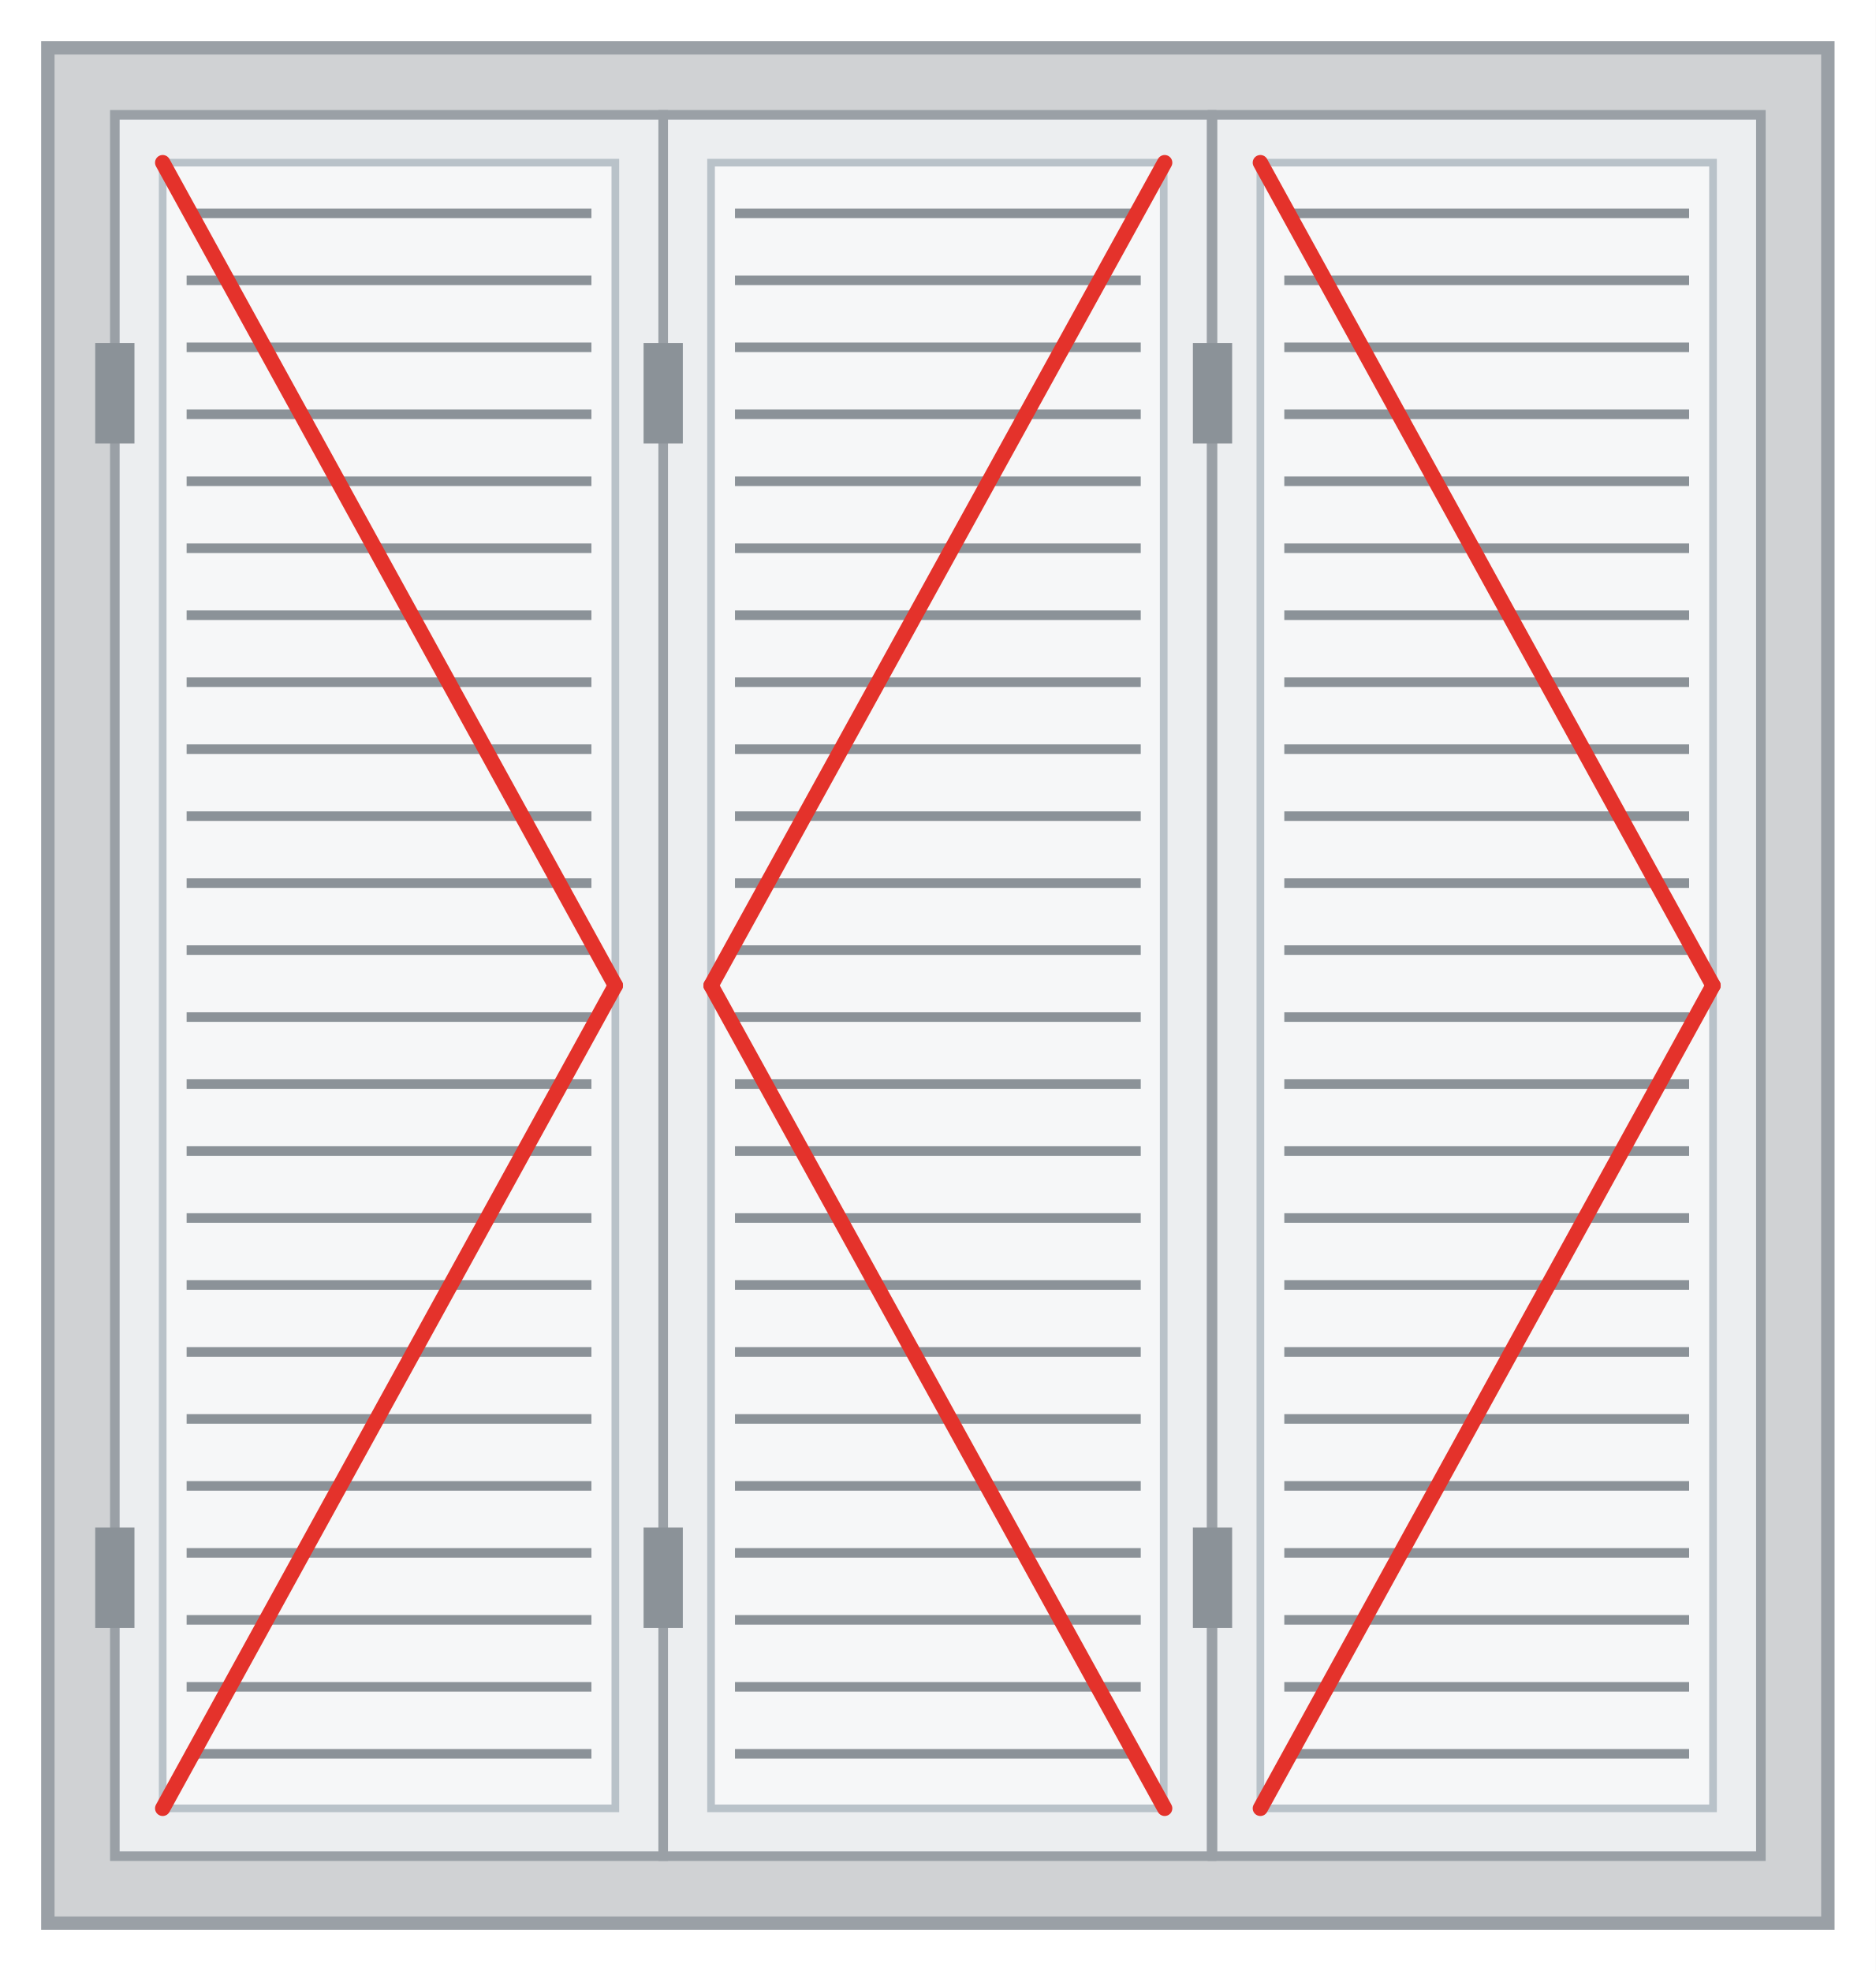
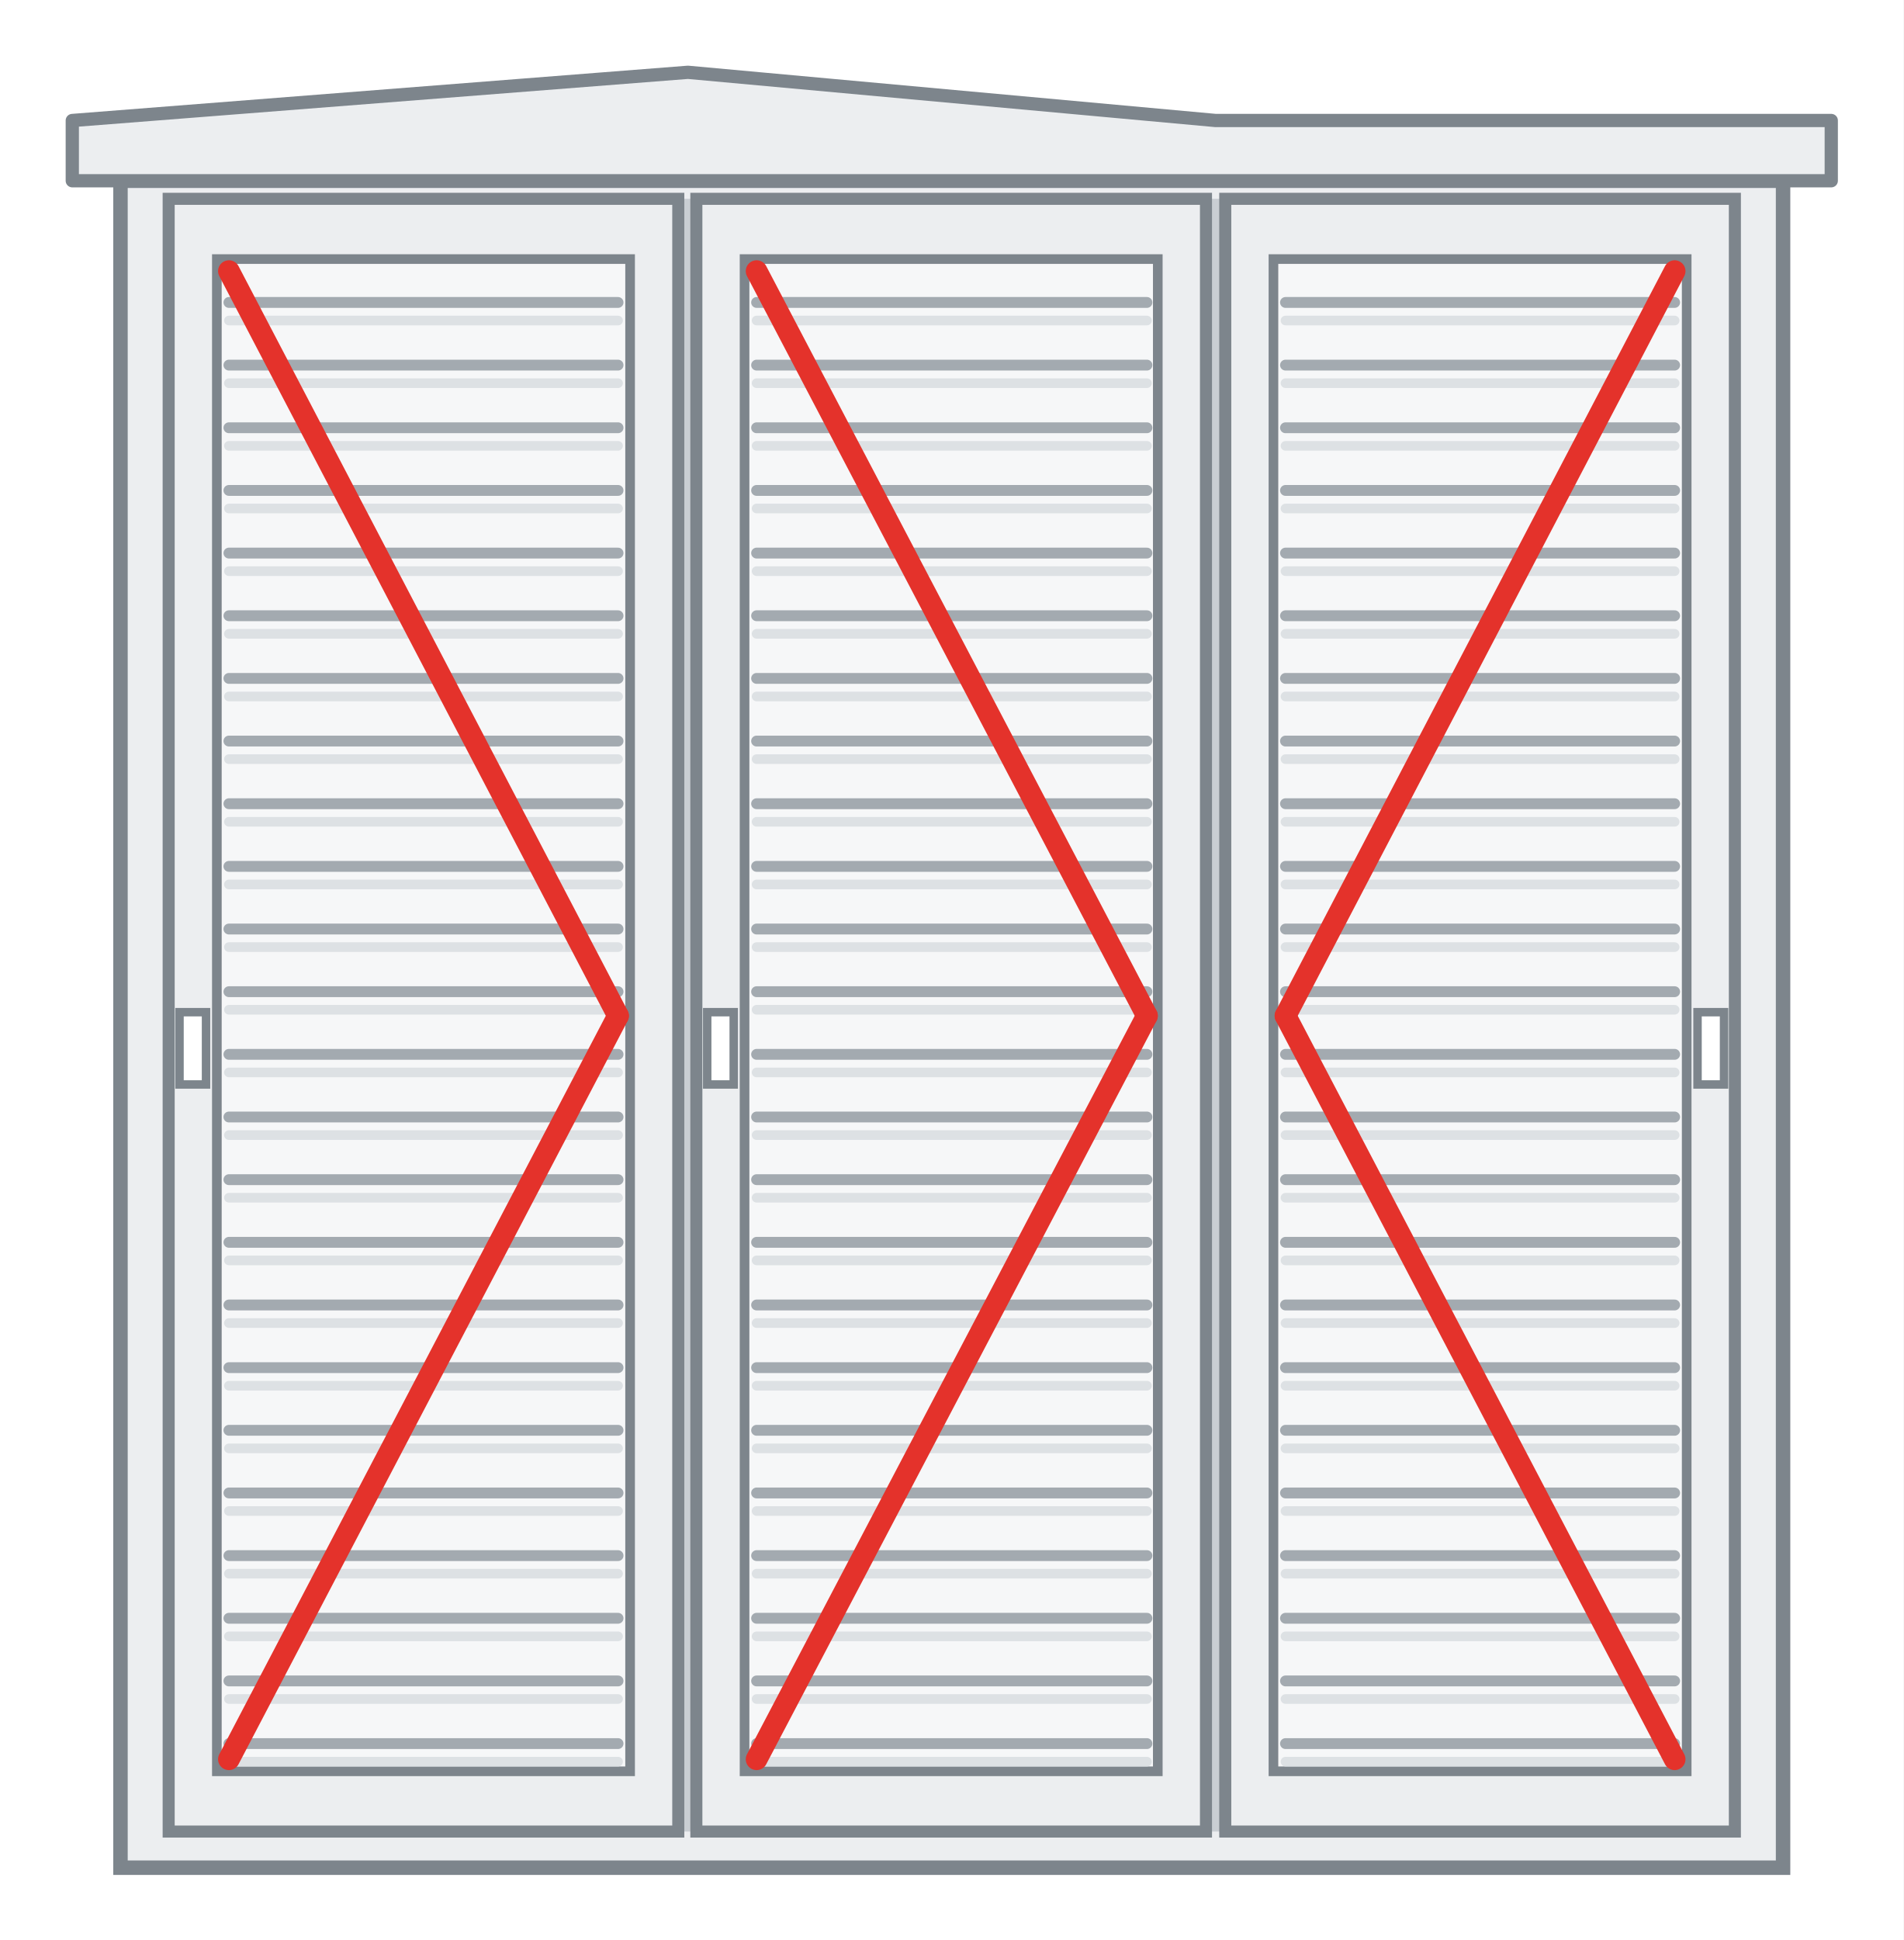
- <svg xmlns="http://www.w3.org/2000/svg" viewBox="0 0 196 206" width="196" height="206" role="img">
-   <rect width="196" height="206" fill="#ffffff" />
-   <rect x="5.0" y="5.0" width="186.0" height="196.0" fill="#d0d2d4" stroke="#9aa0a6" stroke-width="1.4" />
-   <rect x="12.0" y="12.0" width="57.3" height="182.0" fill="#eceef0" stroke="#9aa0a6" stroke-width="1" />
-   <rect x="17.0" y="17.0" width="47.3" height="172.0" fill="#f6f7f8" stroke="#b9c2c9" stroke-width="0.8" />
-   <line x1="19.5" y1="22.3" x2="61.8" y2="22.3" stroke="#8b9298" stroke-width="1" />
-   <line x1="19.5" y1="29.3" x2="61.8" y2="29.3" stroke="#8b9298" stroke-width="1" />
-   <line x1="19.5" y1="36.3" x2="61.8" y2="36.3" stroke="#8b9298" stroke-width="1" />
-   <line x1="19.5" y1="43.3" x2="61.8" y2="43.3" stroke="#8b9298" stroke-width="1" />
-   <line x1="19.5" y1="50.3" x2="61.8" y2="50.3" stroke="#8b9298" stroke-width="1" />
-   <line x1="19.5" y1="57.3" x2="61.8" y2="57.3" stroke="#8b9298" stroke-width="1" />
-   <line x1="19.5" y1="64.3" x2="61.8" y2="64.3" stroke="#8b9298" stroke-width="1" />
-   <line x1="19.5" y1="71.3" x2="61.8" y2="71.3" stroke="#8b9298" stroke-width="1" />
-   <line x1="19.5" y1="78.3" x2="61.8" y2="78.3" stroke="#8b9298" stroke-width="1" />
-   <line x1="19.5" y1="85.3" x2="61.8" y2="85.3" stroke="#8b9298" stroke-width="1" />
-   <line x1="19.5" y1="92.3" x2="61.8" y2="92.3" stroke="#8b9298" stroke-width="1" />
-   <line x1="19.5" y1="99.3" x2="61.8" y2="99.3" stroke="#8b9298" stroke-width="1" />
-   <line x1="19.5" y1="106.3" x2="61.8" y2="106.3" stroke="#8b9298" stroke-width="1" />
-   <line x1="19.5" y1="113.3" x2="61.8" y2="113.3" stroke="#8b9298" stroke-width="1" />
-   <line x1="19.5" y1="120.3" x2="61.8" y2="120.3" stroke="#8b9298" stroke-width="1" />
-   <line x1="19.5" y1="127.3" x2="61.8" y2="127.3" stroke="#8b9298" stroke-width="1" />
-   <line x1="19.5" y1="134.3" x2="61.8" y2="134.3" stroke="#8b9298" stroke-width="1" />
-   <line x1="19.5" y1="141.3" x2="61.8" y2="141.3" stroke="#8b9298" stroke-width="1" />
-   <line x1="19.5" y1="148.3" x2="61.8" y2="148.3" stroke="#8b9298" stroke-width="1" />
-   <line x1="19.5" y1="155.3" x2="61.8" y2="155.3" stroke="#8b9298" stroke-width="1" />
-   <line x1="19.5" y1="162.3" x2="61.8" y2="162.3" stroke="#8b9298" stroke-width="1" />
-   <line x1="19.5" y1="169.3" x2="61.8" y2="169.3" stroke="#8b9298" stroke-width="1" />
-   <line x1="19.5" y1="176.3" x2="61.8" y2="176.3" stroke="#8b9298" stroke-width="1" />
-   <line x1="19.5" y1="183.3" x2="61.8" y2="183.3" stroke="#8b9298" stroke-width="1" />
-   <line x1="17.0" y1="17.0" x2="64.3" y2="103.0" stroke="#e4322b" stroke-width="1.6" stroke-linecap="round" />
-   <line x1="17.0" y1="189.0" x2="64.3" y2="103.0" stroke="#e4322b" stroke-width="1.6" stroke-linecap="round" />
-   <rect x="69.3" y="12.0" width="57.3" height="182.0" fill="#eceef0" stroke="#9aa0a6" stroke-width="1" />
-   <rect x="74.3" y="17.0" width="47.3" height="172.0" fill="#f6f7f8" stroke="#b9c2c9" stroke-width="0.8" />
-   <line x1="76.8" y1="22.3" x2="119.2" y2="22.3" stroke="#8b9298" stroke-width="1" />
-   <line x1="76.8" y1="29.3" x2="119.2" y2="29.3" stroke="#8b9298" stroke-width="1" />
-   <line x1="76.8" y1="36.3" x2="119.2" y2="36.3" stroke="#8b9298" stroke-width="1" />
-   <line x1="76.8" y1="43.3" x2="119.2" y2="43.3" stroke="#8b9298" stroke-width="1" />
-   <line x1="76.8" y1="50.3" x2="119.2" y2="50.3" stroke="#8b9298" stroke-width="1" />
-   <line x1="76.8" y1="57.3" x2="119.2" y2="57.3" stroke="#8b9298" stroke-width="1" />
-   <line x1="76.8" y1="64.3" x2="119.2" y2="64.3" stroke="#8b9298" stroke-width="1" />
-   <line x1="76.8" y1="71.3" x2="119.2" y2="71.3" stroke="#8b9298" stroke-width="1" />
-   <line x1="76.8" y1="78.3" x2="119.2" y2="78.3" stroke="#8b9298" stroke-width="1" />
-   <line x1="76.8" y1="85.3" x2="119.2" y2="85.3" stroke="#8b9298" stroke-width="1" />
-   <line x1="76.8" y1="92.3" x2="119.2" y2="92.3" stroke="#8b9298" stroke-width="1" />
-   <line x1="76.8" y1="99.3" x2="119.2" y2="99.3" stroke="#8b9298" stroke-width="1" />
-   <line x1="76.8" y1="106.3" x2="119.2" y2="106.3" stroke="#8b9298" stroke-width="1" />
-   <line x1="76.8" y1="113.3" x2="119.2" y2="113.3" stroke="#8b9298" stroke-width="1" />
-   <line x1="76.8" y1="120.3" x2="119.2" y2="120.3" stroke="#8b9298" stroke-width="1" />
-   <line x1="76.8" y1="127.3" x2="119.2" y2="127.3" stroke="#8b9298" stroke-width="1" />
-   <line x1="76.8" y1="134.3" x2="119.2" y2="134.3" stroke="#8b9298" stroke-width="1" />
-   <line x1="76.8" y1="141.3" x2="119.2" y2="141.3" stroke="#8b9298" stroke-width="1" />
-   <line x1="76.8" y1="148.3" x2="119.2" y2="148.3" stroke="#8b9298" stroke-width="1" />
-   <line x1="76.8" y1="155.3" x2="119.2" y2="155.3" stroke="#8b9298" stroke-width="1" />
-   <line x1="76.8" y1="162.3" x2="119.2" y2="162.3" stroke="#8b9298" stroke-width="1" />
-   <line x1="76.8" y1="169.3" x2="119.2" y2="169.3" stroke="#8b9298" stroke-width="1" />
-   <line x1="76.8" y1="176.3" x2="119.2" y2="176.3" stroke="#8b9298" stroke-width="1" />
-   <line x1="76.8" y1="183.3" x2="119.2" y2="183.3" stroke="#8b9298" stroke-width="1" />
-   <line x1="121.7" y1="17.0" x2="74.3" y2="103.0" stroke="#e4322b" stroke-width="1.6" stroke-linecap="round" />
-   <line x1="121.7" y1="189.0" x2="74.3" y2="103.0" stroke="#e4322b" stroke-width="1.6" stroke-linecap="round" />
-   <rect x="126.7" y="12.0" width="57.3" height="182.0" fill="#eceef0" stroke="#9aa0a6" stroke-width="1" />
-   <rect x="131.7" y="17.0" width="47.3" height="172.0" fill="#f6f7f8" stroke="#b9c2c9" stroke-width="0.8" />
-   <line x1="134.2" y1="22.3" x2="176.5" y2="22.3" stroke="#8b9298" stroke-width="1" />
-   <line x1="134.2" y1="29.3" x2="176.5" y2="29.3" stroke="#8b9298" stroke-width="1" />
-   <line x1="134.2" y1="36.3" x2="176.5" y2="36.3" stroke="#8b9298" stroke-width="1" />
-   <line x1="134.2" y1="43.3" x2="176.5" y2="43.3" stroke="#8b9298" stroke-width="1" />
-   <line x1="134.2" y1="50.3" x2="176.5" y2="50.3" stroke="#8b9298" stroke-width="1" />
-   <line x1="134.2" y1="57.3" x2="176.5" y2="57.3" stroke="#8b9298" stroke-width="1" />
-   <line x1="134.2" y1="64.3" x2="176.5" y2="64.3" stroke="#8b9298" stroke-width="1" />
-   <line x1="134.2" y1="71.3" x2="176.5" y2="71.3" stroke="#8b9298" stroke-width="1" />
-   <line x1="134.2" y1="78.3" x2="176.5" y2="78.3" stroke="#8b9298" stroke-width="1" />
-   <line x1="134.2" y1="85.3" x2="176.5" y2="85.3" stroke="#8b9298" stroke-width="1" />
-   <line x1="134.2" y1="92.3" x2="176.5" y2="92.3" stroke="#8b9298" stroke-width="1" />
-   <line x1="134.2" y1="99.3" x2="176.5" y2="99.3" stroke="#8b9298" stroke-width="1" />
-   <line x1="134.2" y1="106.3" x2="176.5" y2="106.3" stroke="#8b9298" stroke-width="1" />
-   <line x1="134.2" y1="113.3" x2="176.5" y2="113.3" stroke="#8b9298" stroke-width="1" />
-   <line x1="134.2" y1="120.3" x2="176.5" y2="120.3" stroke="#8b9298" stroke-width="1" />
-   <line x1="134.2" y1="127.3" x2="176.5" y2="127.3" stroke="#8b9298" stroke-width="1" />
-   <line x1="134.2" y1="134.3" x2="176.5" y2="134.3" stroke="#8b9298" stroke-width="1" />
-   <line x1="134.2" y1="141.3" x2="176.5" y2="141.3" stroke="#8b9298" stroke-width="1" />
-   <line x1="134.2" y1="148.3" x2="176.5" y2="148.3" stroke="#8b9298" stroke-width="1" />
-   <line x1="134.2" y1="155.3" x2="176.5" y2="155.3" stroke="#8b9298" stroke-width="1" />
-   <line x1="134.2" y1="162.3" x2="176.5" y2="162.3" stroke="#8b9298" stroke-width="1" />
-   <line x1="134.2" y1="169.3" x2="176.5" y2="169.3" stroke="#8b9298" stroke-width="1" />
-   <line x1="134.2" y1="176.3" x2="176.5" y2="176.3" stroke="#8b9298" stroke-width="1" />
-   <line x1="134.2" y1="183.3" x2="176.5" y2="183.3" stroke="#8b9298" stroke-width="1" />
-   <line x1="131.7" y1="17.0" x2="179.0" y2="103.0" stroke="#e4322b" stroke-width="1.6" stroke-linecap="round" />
-   <line x1="131.7" y1="189.0" x2="179.0" y2="103.0" stroke="#e4322b" stroke-width="1.6" stroke-linecap="round" />
-   <rect x="10.2" y="36.1" width="3.6" height="10.0" fill="#8b9298" stroke="#8b9298" stroke-width="0.5" />
-   <rect x="10.2" y="159.9" width="3.6" height="10.0" fill="#8b9298" stroke="#8b9298" stroke-width="0.5" />
-   <rect x="67.5" y="36.1" width="3.6" height="10.0" fill="#8b9298" stroke="#8b9298" stroke-width="0.5" />
-   <rect x="67.5" y="159.9" width="3.6" height="10.0" fill="#8b9298" stroke="#8b9298" stroke-width="0.5" />
-   <rect x="124.9" y="36.1" width="3.6" height="10.0" fill="#8b9298" stroke="#8b9298" stroke-width="0.5" />
-   <rect x="124.9" y="159.9" width="3.6" height="10.0" fill="#8b9298" stroke="#8b9298" stroke-width="0.5" />
+ <svg xmlns="http://www.w3.org/2000/svg" viewBox="0 0 158 161" width="158" height="161" role="img">
+   <rect width="158" height="161" fill="#ffffff" />
+   <rect x="10.0" y="15.0" width="138.0" height="140.0" fill="#eceef0" stroke="#7d858c" stroke-width="1.2" />
+   <rect x="14.0" y="16.5" width="130.0" height="135.5" fill="#c9ced3" stroke="none" stroke-width="0" />
+   <rect x="14.0" y="16.5" width="42.3" height="135.5" fill="#eceef0" stroke="#7d858c" stroke-width="1" />
+   <rect x="18.0" y="21.5" width="34.3" height="125.5" fill="#f6f7f8" stroke="#7d858c" stroke-width="0.8" />
+   <line x1="19.0" y1="25.1" x2="51.3" y2="25.1" stroke="#a3aab0" stroke-width="0.9" stroke-linecap="round" />
+   <line x1="19.0" y1="26.6" x2="51.3" y2="26.6" stroke="#dde1e4" stroke-width="0.8" stroke-linecap="round" />
+   <line x1="19.0" y1="30.3" x2="51.3" y2="30.3" stroke="#a3aab0" stroke-width="0.9" stroke-linecap="round" />
+   <line x1="19.0" y1="31.8" x2="51.3" y2="31.8" stroke="#dde1e4" stroke-width="0.8" stroke-linecap="round" />
+   <line x1="19.0" y1="35.5" x2="51.3" y2="35.5" stroke="#a3aab0" stroke-width="0.9" stroke-linecap="round" />
+   <line x1="19.0" y1="37.0" x2="51.3" y2="37.0" stroke="#dde1e4" stroke-width="0.8" stroke-linecap="round" />
+   <line x1="19.0" y1="40.7" x2="51.3" y2="40.7" stroke="#a3aab0" stroke-width="0.9" stroke-linecap="round" />
+   <line x1="19.0" y1="42.2" x2="51.3" y2="42.2" stroke="#dde1e4" stroke-width="0.8" stroke-linecap="round" />
+   <line x1="19.0" y1="45.9" x2="51.3" y2="45.9" stroke="#a3aab0" stroke-width="0.9" stroke-linecap="round" />
+   <line x1="19.0" y1="47.4" x2="51.3" y2="47.4" stroke="#dde1e4" stroke-width="0.8" stroke-linecap="round" />
+   <line x1="19.0" y1="51.1" x2="51.3" y2="51.1" stroke="#a3aab0" stroke-width="0.9" stroke-linecap="round" />
+   <line x1="19.0" y1="52.6" x2="51.3" y2="52.6" stroke="#dde1e4" stroke-width="0.8" stroke-linecap="round" />
+   <line x1="19.0" y1="56.3" x2="51.3" y2="56.3" stroke="#a3aab0" stroke-width="0.9" stroke-linecap="round" />
+   <line x1="19.0" y1="57.8" x2="51.3" y2="57.8" stroke="#dde1e4" stroke-width="0.8" stroke-linecap="round" />
+   <line x1="19.0" y1="61.5" x2="51.3" y2="61.5" stroke="#a3aab0" stroke-width="0.9" stroke-linecap="round" />
+   <line x1="19.0" y1="63.0" x2="51.3" y2="63.0" stroke="#dde1e4" stroke-width="0.8" stroke-linecap="round" />
+   <line x1="19.0" y1="66.7" x2="51.3" y2="66.7" stroke="#a3aab0" stroke-width="0.9" stroke-linecap="round" />
+   <line x1="19.0" y1="68.2" x2="51.3" y2="68.2" stroke="#dde1e4" stroke-width="0.8" stroke-linecap="round" />
+   <line x1="19.0" y1="71.9" x2="51.3" y2="71.9" stroke="#a3aab0" stroke-width="0.9" stroke-linecap="round" />
+   <line x1="19.0" y1="73.4" x2="51.3" y2="73.4" stroke="#dde1e4" stroke-width="0.8" stroke-linecap="round" />
+   <line x1="19.0" y1="77.1" x2="51.3" y2="77.1" stroke="#a3aab0" stroke-width="0.9" stroke-linecap="round" />
+   <line x1="19.0" y1="78.6" x2="51.3" y2="78.6" stroke="#dde1e4" stroke-width="0.8" stroke-linecap="round" />
+   <line x1="19.0" y1="82.3" x2="51.3" y2="82.3" stroke="#a3aab0" stroke-width="0.9" stroke-linecap="round" />
+   <line x1="19.0" y1="83.8" x2="51.3" y2="83.8" stroke="#dde1e4" stroke-width="0.8" stroke-linecap="round" />
+   <line x1="19.0" y1="87.5" x2="51.3" y2="87.5" stroke="#a3aab0" stroke-width="0.9" stroke-linecap="round" />
+   <line x1="19.0" y1="89.0" x2="51.3" y2="89.0" stroke="#dde1e4" stroke-width="0.8" stroke-linecap="round" />
+   <line x1="19.0" y1="92.7" x2="51.3" y2="92.7" stroke="#a3aab0" stroke-width="0.9" stroke-linecap="round" />
+   <line x1="19.0" y1="94.2" x2="51.3" y2="94.2" stroke="#dde1e4" stroke-width="0.8" stroke-linecap="round" />
+   <line x1="19.0" y1="97.9" x2="51.3" y2="97.9" stroke="#a3aab0" stroke-width="0.9" stroke-linecap="round" />
+   <line x1="19.0" y1="99.4" x2="51.3" y2="99.4" stroke="#dde1e4" stroke-width="0.8" stroke-linecap="round" />
+   <line x1="19.0" y1="103.1" x2="51.3" y2="103.1" stroke="#a3aab0" stroke-width="0.9" stroke-linecap="round" />
+   <line x1="19.0" y1="104.6" x2="51.3" y2="104.6" stroke="#dde1e4" stroke-width="0.8" stroke-linecap="round" />
+   <line x1="19.0" y1="108.3" x2="51.3" y2="108.3" stroke="#a3aab0" stroke-width="0.9" stroke-linecap="round" />
+   <line x1="19.0" y1="109.8" x2="51.3" y2="109.8" stroke="#dde1e4" stroke-width="0.8" stroke-linecap="round" />
+   <line x1="19.0" y1="113.5" x2="51.3" y2="113.5" stroke="#a3aab0" stroke-width="0.9" stroke-linecap="round" />
+   <line x1="19.0" y1="115.0" x2="51.3" y2="115.0" stroke="#dde1e4" stroke-width="0.8" stroke-linecap="round" />
+   <line x1="19.0" y1="118.7" x2="51.3" y2="118.7" stroke="#a3aab0" stroke-width="0.9" stroke-linecap="round" />
+   <line x1="19.0" y1="120.2" x2="51.3" y2="120.2" stroke="#dde1e4" stroke-width="0.8" stroke-linecap="round" />
+   <line x1="19.0" y1="123.9" x2="51.3" y2="123.9" stroke="#a3aab0" stroke-width="0.9" stroke-linecap="round" />
+   <line x1="19.0" y1="125.4" x2="51.3" y2="125.4" stroke="#dde1e4" stroke-width="0.8" stroke-linecap="round" />
+   <line x1="19.0" y1="129.1" x2="51.3" y2="129.1" stroke="#a3aab0" stroke-width="0.9" stroke-linecap="round" />
+   <line x1="19.0" y1="130.6" x2="51.3" y2="130.6" stroke="#dde1e4" stroke-width="0.8" stroke-linecap="round" />
+   <line x1="19.0" y1="134.3" x2="51.3" y2="134.3" stroke="#a3aab0" stroke-width="0.9" stroke-linecap="round" />
+   <line x1="19.0" y1="135.8" x2="51.3" y2="135.8" stroke="#dde1e4" stroke-width="0.8" stroke-linecap="round" />
+   <line x1="19.0" y1="139.5" x2="51.3" y2="139.5" stroke="#a3aab0" stroke-width="0.9" stroke-linecap="round" />
+   <line x1="19.0" y1="141.0" x2="51.3" y2="141.0" stroke="#dde1e4" stroke-width="0.8" stroke-linecap="round" />
+   <line x1="19.0" y1="144.7" x2="51.3" y2="144.7" stroke="#a3aab0" stroke-width="0.9" stroke-linecap="round" />
+   <line x1="19.0" y1="146.2" x2="51.3" y2="146.2" stroke="#dde1e4" stroke-width="0.8" stroke-linecap="round" />
+   <line x1="19.0" y1="22.5" x2="51.3" y2="84.3" stroke="#e4322b" stroke-width="1.8" stroke-linecap="round" />
+   <line x1="19.0" y1="146.0" x2="51.3" y2="84.3" stroke="#e4322b" stroke-width="1.8" stroke-linecap="round" />
+   <rect x="14.9" y="84.0" width="2.2" height="6.0" fill="#ffffff" stroke="#7d858c" stroke-width="0.7" />
+   <rect x="57.8" y="16.5" width="42.3" height="135.5" fill="#eceef0" stroke="#7d858c" stroke-width="1" />
+   <rect x="61.8" y="21.5" width="34.3" height="125.5" fill="#f6f7f8" stroke="#7d858c" stroke-width="0.8" />
+   <line x1="62.8" y1="25.1" x2="95.2" y2="25.1" stroke="#a3aab0" stroke-width="0.9" stroke-linecap="round" />
+   <line x1="62.8" y1="26.6" x2="95.2" y2="26.6" stroke="#dde1e4" stroke-width="0.8" stroke-linecap="round" />
+   <line x1="62.8" y1="30.3" x2="95.2" y2="30.3" stroke="#a3aab0" stroke-width="0.9" stroke-linecap="round" />
+   <line x1="62.8" y1="31.8" x2="95.2" y2="31.8" stroke="#dde1e4" stroke-width="0.8" stroke-linecap="round" />
+   <line x1="62.8" y1="35.5" x2="95.2" y2="35.5" stroke="#a3aab0" stroke-width="0.9" stroke-linecap="round" />
+   <line x1="62.8" y1="37.0" x2="95.2" y2="37.0" stroke="#dde1e4" stroke-width="0.8" stroke-linecap="round" />
+   <line x1="62.8" y1="40.7" x2="95.2" y2="40.7" stroke="#a3aab0" stroke-width="0.9" stroke-linecap="round" />
+   <line x1="62.8" y1="42.2" x2="95.2" y2="42.2" stroke="#dde1e4" stroke-width="0.8" stroke-linecap="round" />
+   <line x1="62.8" y1="45.9" x2="95.2" y2="45.9" stroke="#a3aab0" stroke-width="0.9" stroke-linecap="round" />
+   <line x1="62.8" y1="47.4" x2="95.2" y2="47.4" stroke="#dde1e4" stroke-width="0.8" stroke-linecap="round" />
+   <line x1="62.8" y1="51.1" x2="95.2" y2="51.1" stroke="#a3aab0" stroke-width="0.9" stroke-linecap="round" />
+   <line x1="62.8" y1="52.6" x2="95.2" y2="52.6" stroke="#dde1e4" stroke-width="0.8" stroke-linecap="round" />
+   <line x1="62.8" y1="56.3" x2="95.2" y2="56.3" stroke="#a3aab0" stroke-width="0.9" stroke-linecap="round" />
+   <line x1="62.8" y1="57.8" x2="95.2" y2="57.8" stroke="#dde1e4" stroke-width="0.8" stroke-linecap="round" />
+   <line x1="62.8" y1="61.5" x2="95.2" y2="61.5" stroke="#a3aab0" stroke-width="0.9" stroke-linecap="round" />
+   <line x1="62.8" y1="63.0" x2="95.2" y2="63.0" stroke="#dde1e4" stroke-width="0.8" stroke-linecap="round" />
+   <line x1="62.8" y1="66.7" x2="95.2" y2="66.7" stroke="#a3aab0" stroke-width="0.9" stroke-linecap="round" />
+   <line x1="62.8" y1="68.2" x2="95.2" y2="68.2" stroke="#dde1e4" stroke-width="0.8" stroke-linecap="round" />
+   <line x1="62.8" y1="71.9" x2="95.2" y2="71.9" stroke="#a3aab0" stroke-width="0.9" stroke-linecap="round" />
+   <line x1="62.8" y1="73.4" x2="95.2" y2="73.4" stroke="#dde1e4" stroke-width="0.8" stroke-linecap="round" />
+   <line x1="62.8" y1="77.1" x2="95.2" y2="77.1" stroke="#a3aab0" stroke-width="0.9" stroke-linecap="round" />
+   <line x1="62.8" y1="78.6" x2="95.2" y2="78.6" stroke="#dde1e4" stroke-width="0.8" stroke-linecap="round" />
+   <line x1="62.8" y1="82.3" x2="95.2" y2="82.3" stroke="#a3aab0" stroke-width="0.9" stroke-linecap="round" />
+   <line x1="62.8" y1="83.8" x2="95.2" y2="83.8" stroke="#dde1e4" stroke-width="0.8" stroke-linecap="round" />
+   <line x1="62.8" y1="87.5" x2="95.2" y2="87.5" stroke="#a3aab0" stroke-width="0.9" stroke-linecap="round" />
+   <line x1="62.8" y1="89.0" x2="95.2" y2="89.0" stroke="#dde1e4" stroke-width="0.8" stroke-linecap="round" />
+   <line x1="62.8" y1="92.7" x2="95.2" y2="92.7" stroke="#a3aab0" stroke-width="0.9" stroke-linecap="round" />
+   <line x1="62.8" y1="94.2" x2="95.2" y2="94.2" stroke="#dde1e4" stroke-width="0.8" stroke-linecap="round" />
+   <line x1="62.8" y1="97.9" x2="95.2" y2="97.9" stroke="#a3aab0" stroke-width="0.9" stroke-linecap="round" />
+   <line x1="62.8" y1="99.4" x2="95.2" y2="99.4" stroke="#dde1e4" stroke-width="0.8" stroke-linecap="round" />
+   <line x1="62.8" y1="103.1" x2="95.2" y2="103.1" stroke="#a3aab0" stroke-width="0.9" stroke-linecap="round" />
+   <line x1="62.8" y1="104.6" x2="95.2" y2="104.6" stroke="#dde1e4" stroke-width="0.8" stroke-linecap="round" />
+   <line x1="62.8" y1="108.3" x2="95.2" y2="108.3" stroke="#a3aab0" stroke-width="0.9" stroke-linecap="round" />
+   <line x1="62.8" y1="109.8" x2="95.2" y2="109.8" stroke="#dde1e4" stroke-width="0.8" stroke-linecap="round" />
+   <line x1="62.8" y1="113.5" x2="95.2" y2="113.5" stroke="#a3aab0" stroke-width="0.9" stroke-linecap="round" />
+   <line x1="62.8" y1="115.0" x2="95.2" y2="115.0" stroke="#dde1e4" stroke-width="0.8" stroke-linecap="round" />
+   <line x1="62.8" y1="118.7" x2="95.2" y2="118.7" stroke="#a3aab0" stroke-width="0.9" stroke-linecap="round" />
+   <line x1="62.8" y1="120.2" x2="95.2" y2="120.2" stroke="#dde1e4" stroke-width="0.8" stroke-linecap="round" />
+   <line x1="62.8" y1="123.9" x2="95.2" y2="123.9" stroke="#a3aab0" stroke-width="0.9" stroke-linecap="round" />
+   <line x1="62.8" y1="125.4" x2="95.2" y2="125.4" stroke="#dde1e4" stroke-width="0.8" stroke-linecap="round" />
+   <line x1="62.8" y1="129.1" x2="95.2" y2="129.1" stroke="#a3aab0" stroke-width="0.9" stroke-linecap="round" />
+   <line x1="62.8" y1="130.6" x2="95.2" y2="130.6" stroke="#dde1e4" stroke-width="0.8" stroke-linecap="round" />
+   <line x1="62.8" y1="134.3" x2="95.2" y2="134.3" stroke="#a3aab0" stroke-width="0.9" stroke-linecap="round" />
+   <line x1="62.8" y1="135.8" x2="95.2" y2="135.8" stroke="#dde1e4" stroke-width="0.8" stroke-linecap="round" />
+   <line x1="62.8" y1="139.5" x2="95.2" y2="139.5" stroke="#a3aab0" stroke-width="0.9" stroke-linecap="round" />
+   <line x1="62.8" y1="141.0" x2="95.2" y2="141.0" stroke="#dde1e4" stroke-width="0.8" stroke-linecap="round" />
+   <line x1="62.8" y1="144.7" x2="95.2" y2="144.7" stroke="#a3aab0" stroke-width="0.9" stroke-linecap="round" />
+   <line x1="62.8" y1="146.2" x2="95.2" y2="146.2" stroke="#dde1e4" stroke-width="0.8" stroke-linecap="round" />
+   <line x1="62.8" y1="22.5" x2="95.2" y2="84.3" stroke="#e4322b" stroke-width="1.8" stroke-linecap="round" />
+   <line x1="62.8" y1="146.0" x2="95.2" y2="84.3" stroke="#e4322b" stroke-width="1.8" stroke-linecap="round" />
+   <rect x="58.7" y="84.0" width="2.2" height="6.0" fill="#ffffff" stroke="#7d858c" stroke-width="0.7" />
+   <rect x="101.7" y="16.5" width="42.3" height="135.5" fill="#eceef0" stroke="#7d858c" stroke-width="1" />
+   <rect x="105.7" y="21.5" width="34.3" height="125.5" fill="#f6f7f8" stroke="#7d858c" stroke-width="0.8" />
+   <line x1="106.7" y1="25.1" x2="139.0" y2="25.1" stroke="#a3aab0" stroke-width="0.9" stroke-linecap="round" />
+   <line x1="106.7" y1="26.6" x2="139.0" y2="26.6" stroke="#dde1e4" stroke-width="0.8" stroke-linecap="round" />
+   <line x1="106.7" y1="30.3" x2="139.0" y2="30.3" stroke="#a3aab0" stroke-width="0.9" stroke-linecap="round" />
+   <line x1="106.7" y1="31.8" x2="139.0" y2="31.8" stroke="#dde1e4" stroke-width="0.8" stroke-linecap="round" />
+   <line x1="106.7" y1="35.5" x2="139.0" y2="35.5" stroke="#a3aab0" stroke-width="0.9" stroke-linecap="round" />
+   <line x1="106.7" y1="37.0" x2="139.0" y2="37.0" stroke="#dde1e4" stroke-width="0.8" stroke-linecap="round" />
+   <line x1="106.7" y1="40.7" x2="139.0" y2="40.7" stroke="#a3aab0" stroke-width="0.9" stroke-linecap="round" />
+   <line x1="106.7" y1="42.2" x2="139.0" y2="42.2" stroke="#dde1e4" stroke-width="0.8" stroke-linecap="round" />
+   <line x1="106.7" y1="45.9" x2="139.0" y2="45.9" stroke="#a3aab0" stroke-width="0.9" stroke-linecap="round" />
+   <line x1="106.7" y1="47.4" x2="139.0" y2="47.4" stroke="#dde1e4" stroke-width="0.8" stroke-linecap="round" />
+   <line x1="106.7" y1="51.1" x2="139.0" y2="51.1" stroke="#a3aab0" stroke-width="0.9" stroke-linecap="round" />
+   <line x1="106.7" y1="52.6" x2="139.0" y2="52.6" stroke="#dde1e4" stroke-width="0.8" stroke-linecap="round" />
+   <line x1="106.7" y1="56.3" x2="139.0" y2="56.3" stroke="#a3aab0" stroke-width="0.9" stroke-linecap="round" />
+   <line x1="106.7" y1="57.8" x2="139.0" y2="57.8" stroke="#dde1e4" stroke-width="0.8" stroke-linecap="round" />
+   <line x1="106.7" y1="61.5" x2="139.0" y2="61.5" stroke="#a3aab0" stroke-width="0.9" stroke-linecap="round" />
+   <line x1="106.7" y1="63.0" x2="139.0" y2="63.0" stroke="#dde1e4" stroke-width="0.8" stroke-linecap="round" />
+   <line x1="106.7" y1="66.7" x2="139.0" y2="66.7" stroke="#a3aab0" stroke-width="0.9" stroke-linecap="round" />
+   <line x1="106.7" y1="68.2" x2="139.0" y2="68.2" stroke="#dde1e4" stroke-width="0.8" stroke-linecap="round" />
+   <line x1="106.7" y1="71.9" x2="139.0" y2="71.9" stroke="#a3aab0" stroke-width="0.9" stroke-linecap="round" />
+   <line x1="106.7" y1="73.4" x2="139.0" y2="73.4" stroke="#dde1e4" stroke-width="0.8" stroke-linecap="round" />
+   <line x1="106.7" y1="77.1" x2="139.0" y2="77.1" stroke="#a3aab0" stroke-width="0.9" stroke-linecap="round" />
+   <line x1="106.7" y1="78.6" x2="139.0" y2="78.6" stroke="#dde1e4" stroke-width="0.8" stroke-linecap="round" />
+   <line x1="106.7" y1="82.3" x2="139.0" y2="82.3" stroke="#a3aab0" stroke-width="0.9" stroke-linecap="round" />
+   <line x1="106.7" y1="83.8" x2="139.0" y2="83.8" stroke="#dde1e4" stroke-width="0.8" stroke-linecap="round" />
+   <line x1="106.7" y1="87.5" x2="139.0" y2="87.5" stroke="#a3aab0" stroke-width="0.9" stroke-linecap="round" />
+   <line x1="106.7" y1="89.0" x2="139.0" y2="89.0" stroke="#dde1e4" stroke-width="0.8" stroke-linecap="round" />
+   <line x1="106.7" y1="92.7" x2="139.0" y2="92.7" stroke="#a3aab0" stroke-width="0.9" stroke-linecap="round" />
+   <line x1="106.7" y1="94.2" x2="139.0" y2="94.2" stroke="#dde1e4" stroke-width="0.8" stroke-linecap="round" />
+   <line x1="106.7" y1="97.9" x2="139.0" y2="97.9" stroke="#a3aab0" stroke-width="0.9" stroke-linecap="round" />
+   <line x1="106.7" y1="99.4" x2="139.0" y2="99.4" stroke="#dde1e4" stroke-width="0.8" stroke-linecap="round" />
+   <line x1="106.7" y1="103.1" x2="139.0" y2="103.1" stroke="#a3aab0" stroke-width="0.9" stroke-linecap="round" />
+   <line x1="106.7" y1="104.6" x2="139.0" y2="104.6" stroke="#dde1e4" stroke-width="0.8" stroke-linecap="round" />
+   <line x1="106.7" y1="108.3" x2="139.0" y2="108.3" stroke="#a3aab0" stroke-width="0.9" stroke-linecap="round" />
+   <line x1="106.7" y1="109.8" x2="139.0" y2="109.8" stroke="#dde1e4" stroke-width="0.8" stroke-linecap="round" />
+   <line x1="106.7" y1="113.5" x2="139.0" y2="113.5" stroke="#a3aab0" stroke-width="0.9" stroke-linecap="round" />
+   <line x1="106.7" y1="115.0" x2="139.0" y2="115.0" stroke="#dde1e4" stroke-width="0.8" stroke-linecap="round" />
+   <line x1="106.7" y1="118.7" x2="139.0" y2="118.7" stroke="#a3aab0" stroke-width="0.9" stroke-linecap="round" />
+   <line x1="106.7" y1="120.2" x2="139.0" y2="120.2" stroke="#dde1e4" stroke-width="0.8" stroke-linecap="round" />
+   <line x1="106.7" y1="123.9" x2="139.0" y2="123.9" stroke="#a3aab0" stroke-width="0.9" stroke-linecap="round" />
+   <line x1="106.7" y1="125.4" x2="139.0" y2="125.4" stroke="#dde1e4" stroke-width="0.8" stroke-linecap="round" />
+   <line x1="106.7" y1="129.1" x2="139.0" y2="129.1" stroke="#a3aab0" stroke-width="0.9" stroke-linecap="round" />
+   <line x1="106.7" y1="130.6" x2="139.0" y2="130.6" stroke="#dde1e4" stroke-width="0.8" stroke-linecap="round" />
+   <line x1="106.7" y1="134.3" x2="139.0" y2="134.3" stroke="#a3aab0" stroke-width="0.9" stroke-linecap="round" />
+   <line x1="106.7" y1="135.8" x2="139.0" y2="135.8" stroke="#dde1e4" stroke-width="0.8" stroke-linecap="round" />
+   <line x1="106.7" y1="139.5" x2="139.0" y2="139.5" stroke="#a3aab0" stroke-width="0.9" stroke-linecap="round" />
+   <line x1="106.7" y1="141.0" x2="139.0" y2="141.0" stroke="#dde1e4" stroke-width="0.8" stroke-linecap="round" />
+   <line x1="106.7" y1="144.7" x2="139.0" y2="144.7" stroke="#a3aab0" stroke-width="0.9" stroke-linecap="round" />
+   <line x1="106.7" y1="146.2" x2="139.0" y2="146.2" stroke="#dde1e4" stroke-width="0.8" stroke-linecap="round" />
+   <line x1="139.0" y1="22.5" x2="106.7" y2="84.3" stroke="#e4322b" stroke-width="1.8" stroke-linecap="round" />
+   <line x1="139.0" y1="146.0" x2="106.7" y2="84.3" stroke="#e4322b" stroke-width="1.8" stroke-linecap="round" />
+   <rect x="140.9" y="84.0" width="2.2" height="6.0" fill="#ffffff" stroke="#7d858c" stroke-width="0.7" />
+   <polygon points="6.0,15.0 6.0,10.0 57.1,6.0 100.9,10.0 152.0,10.0 152.0,15.0" fill="#eceef0" stroke="#7d858c" stroke-width="1.1" stroke-linejoin="round" />
</svg>
